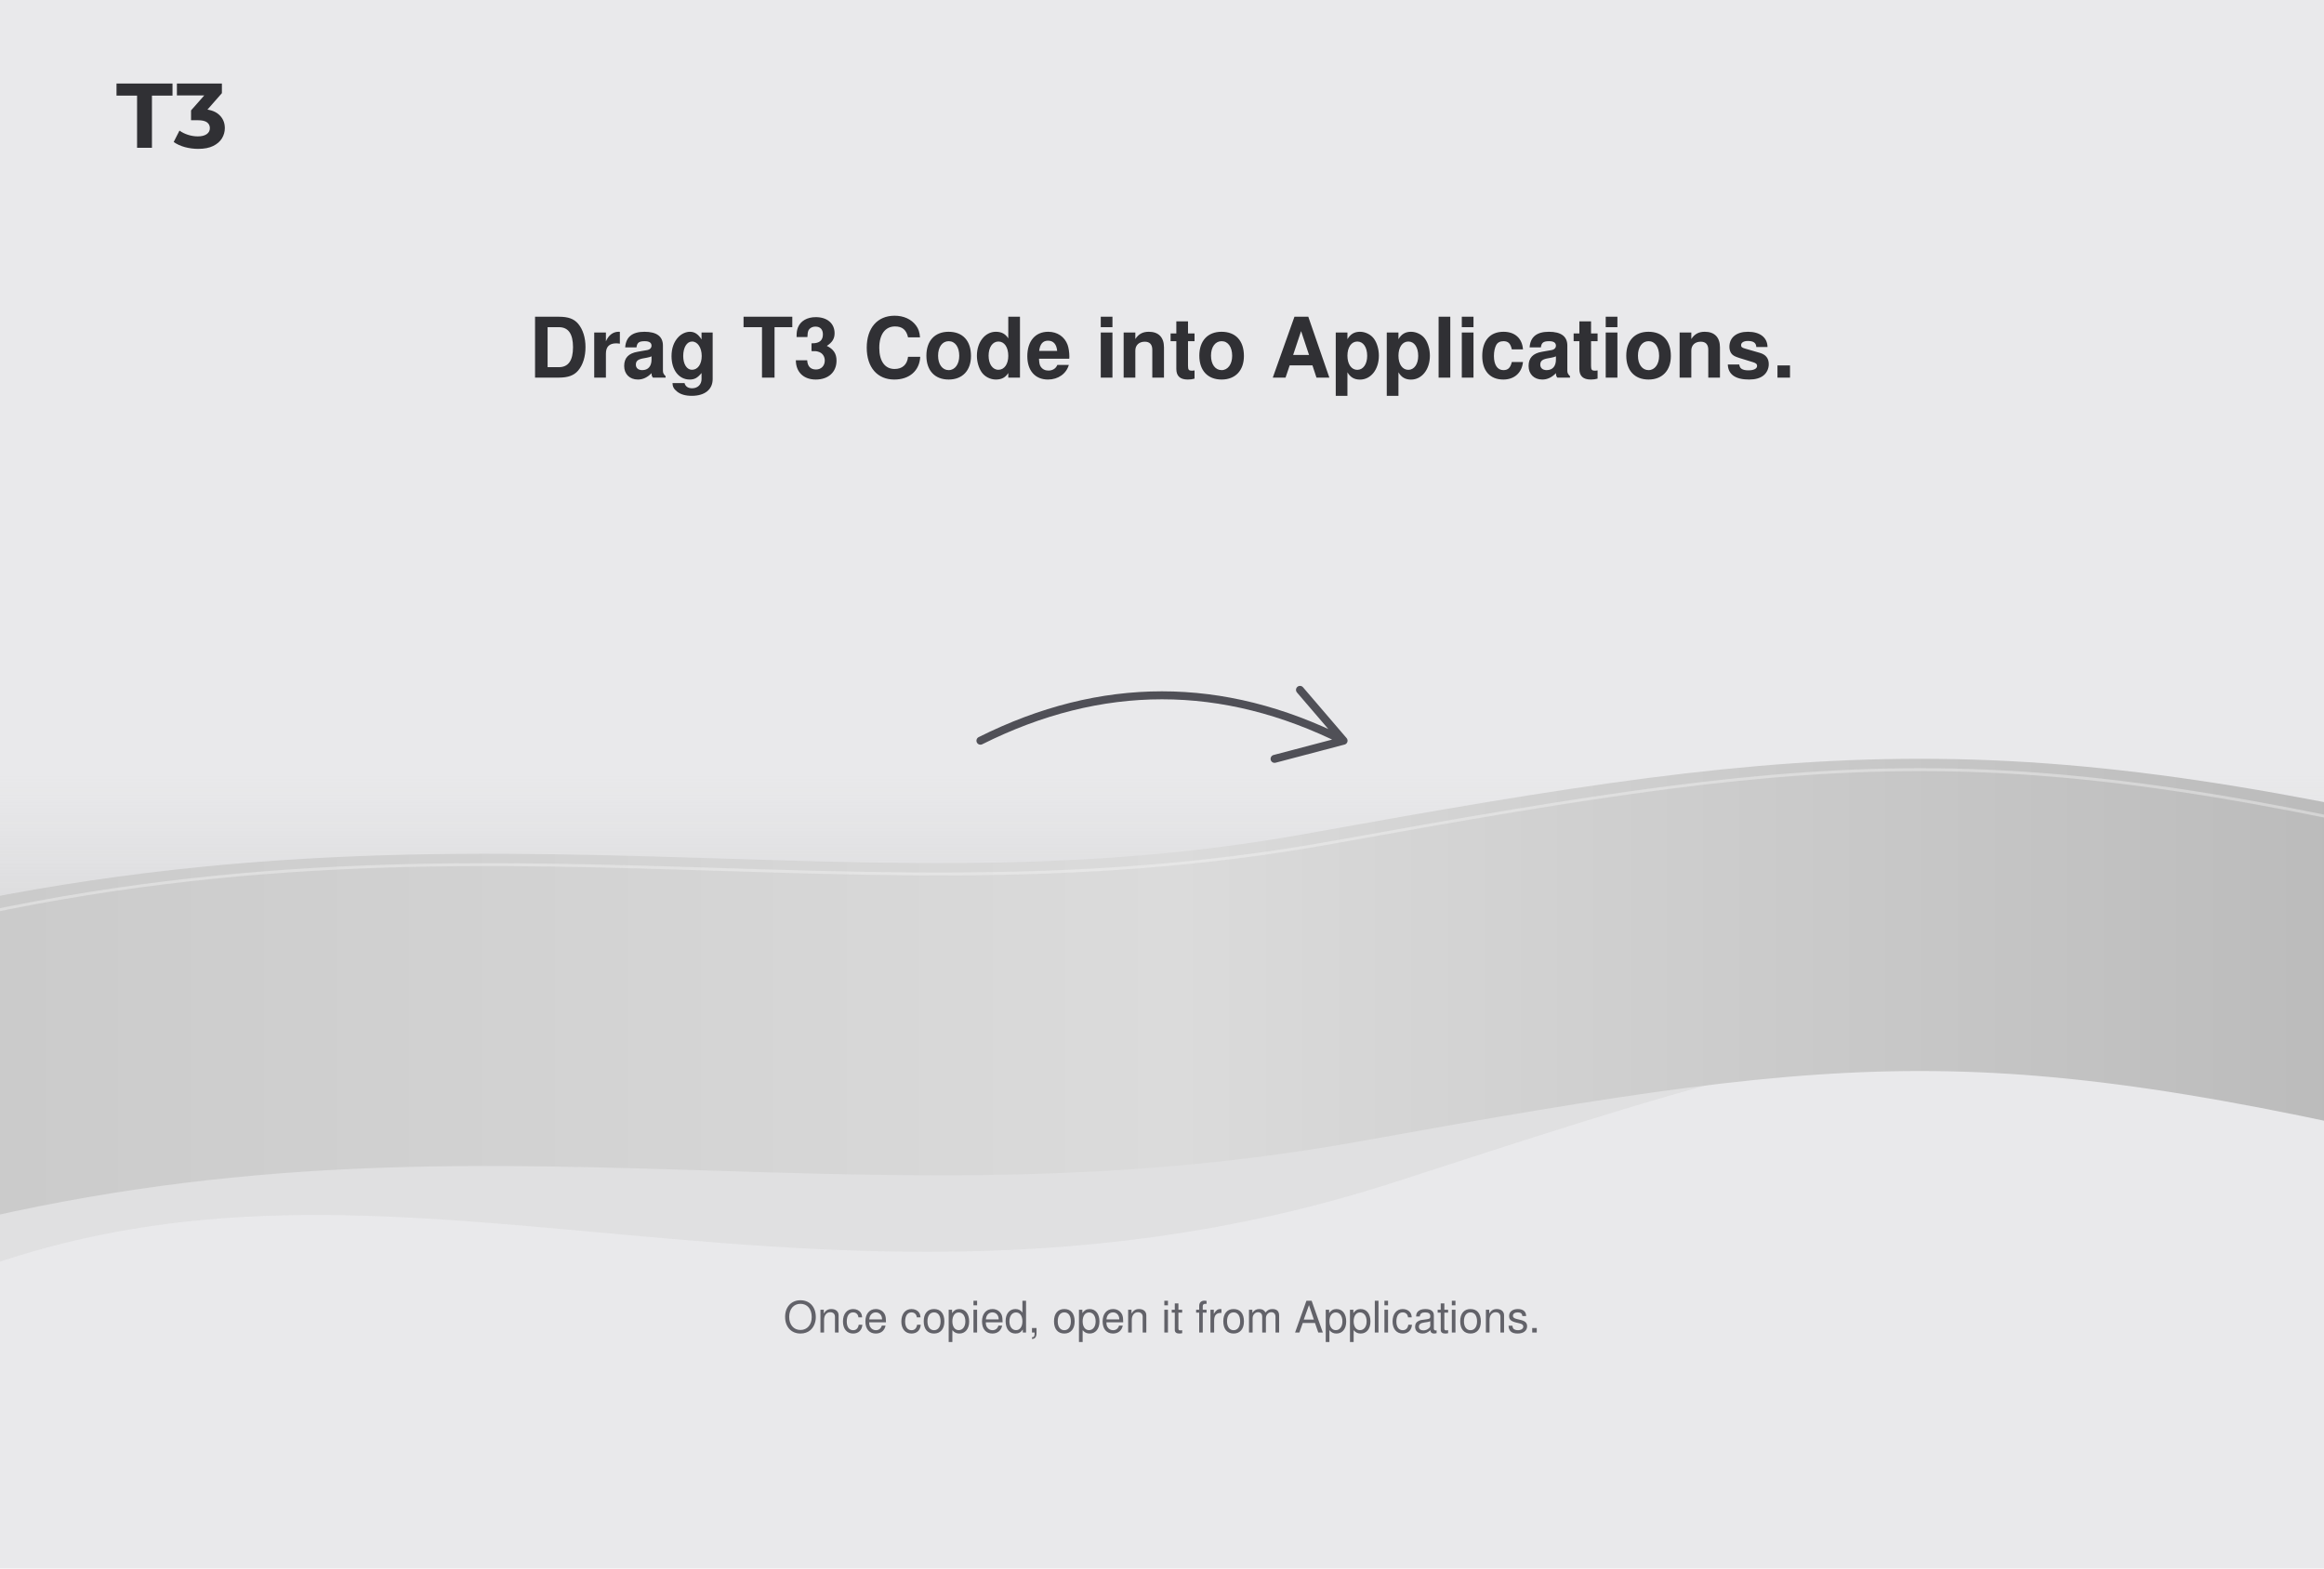
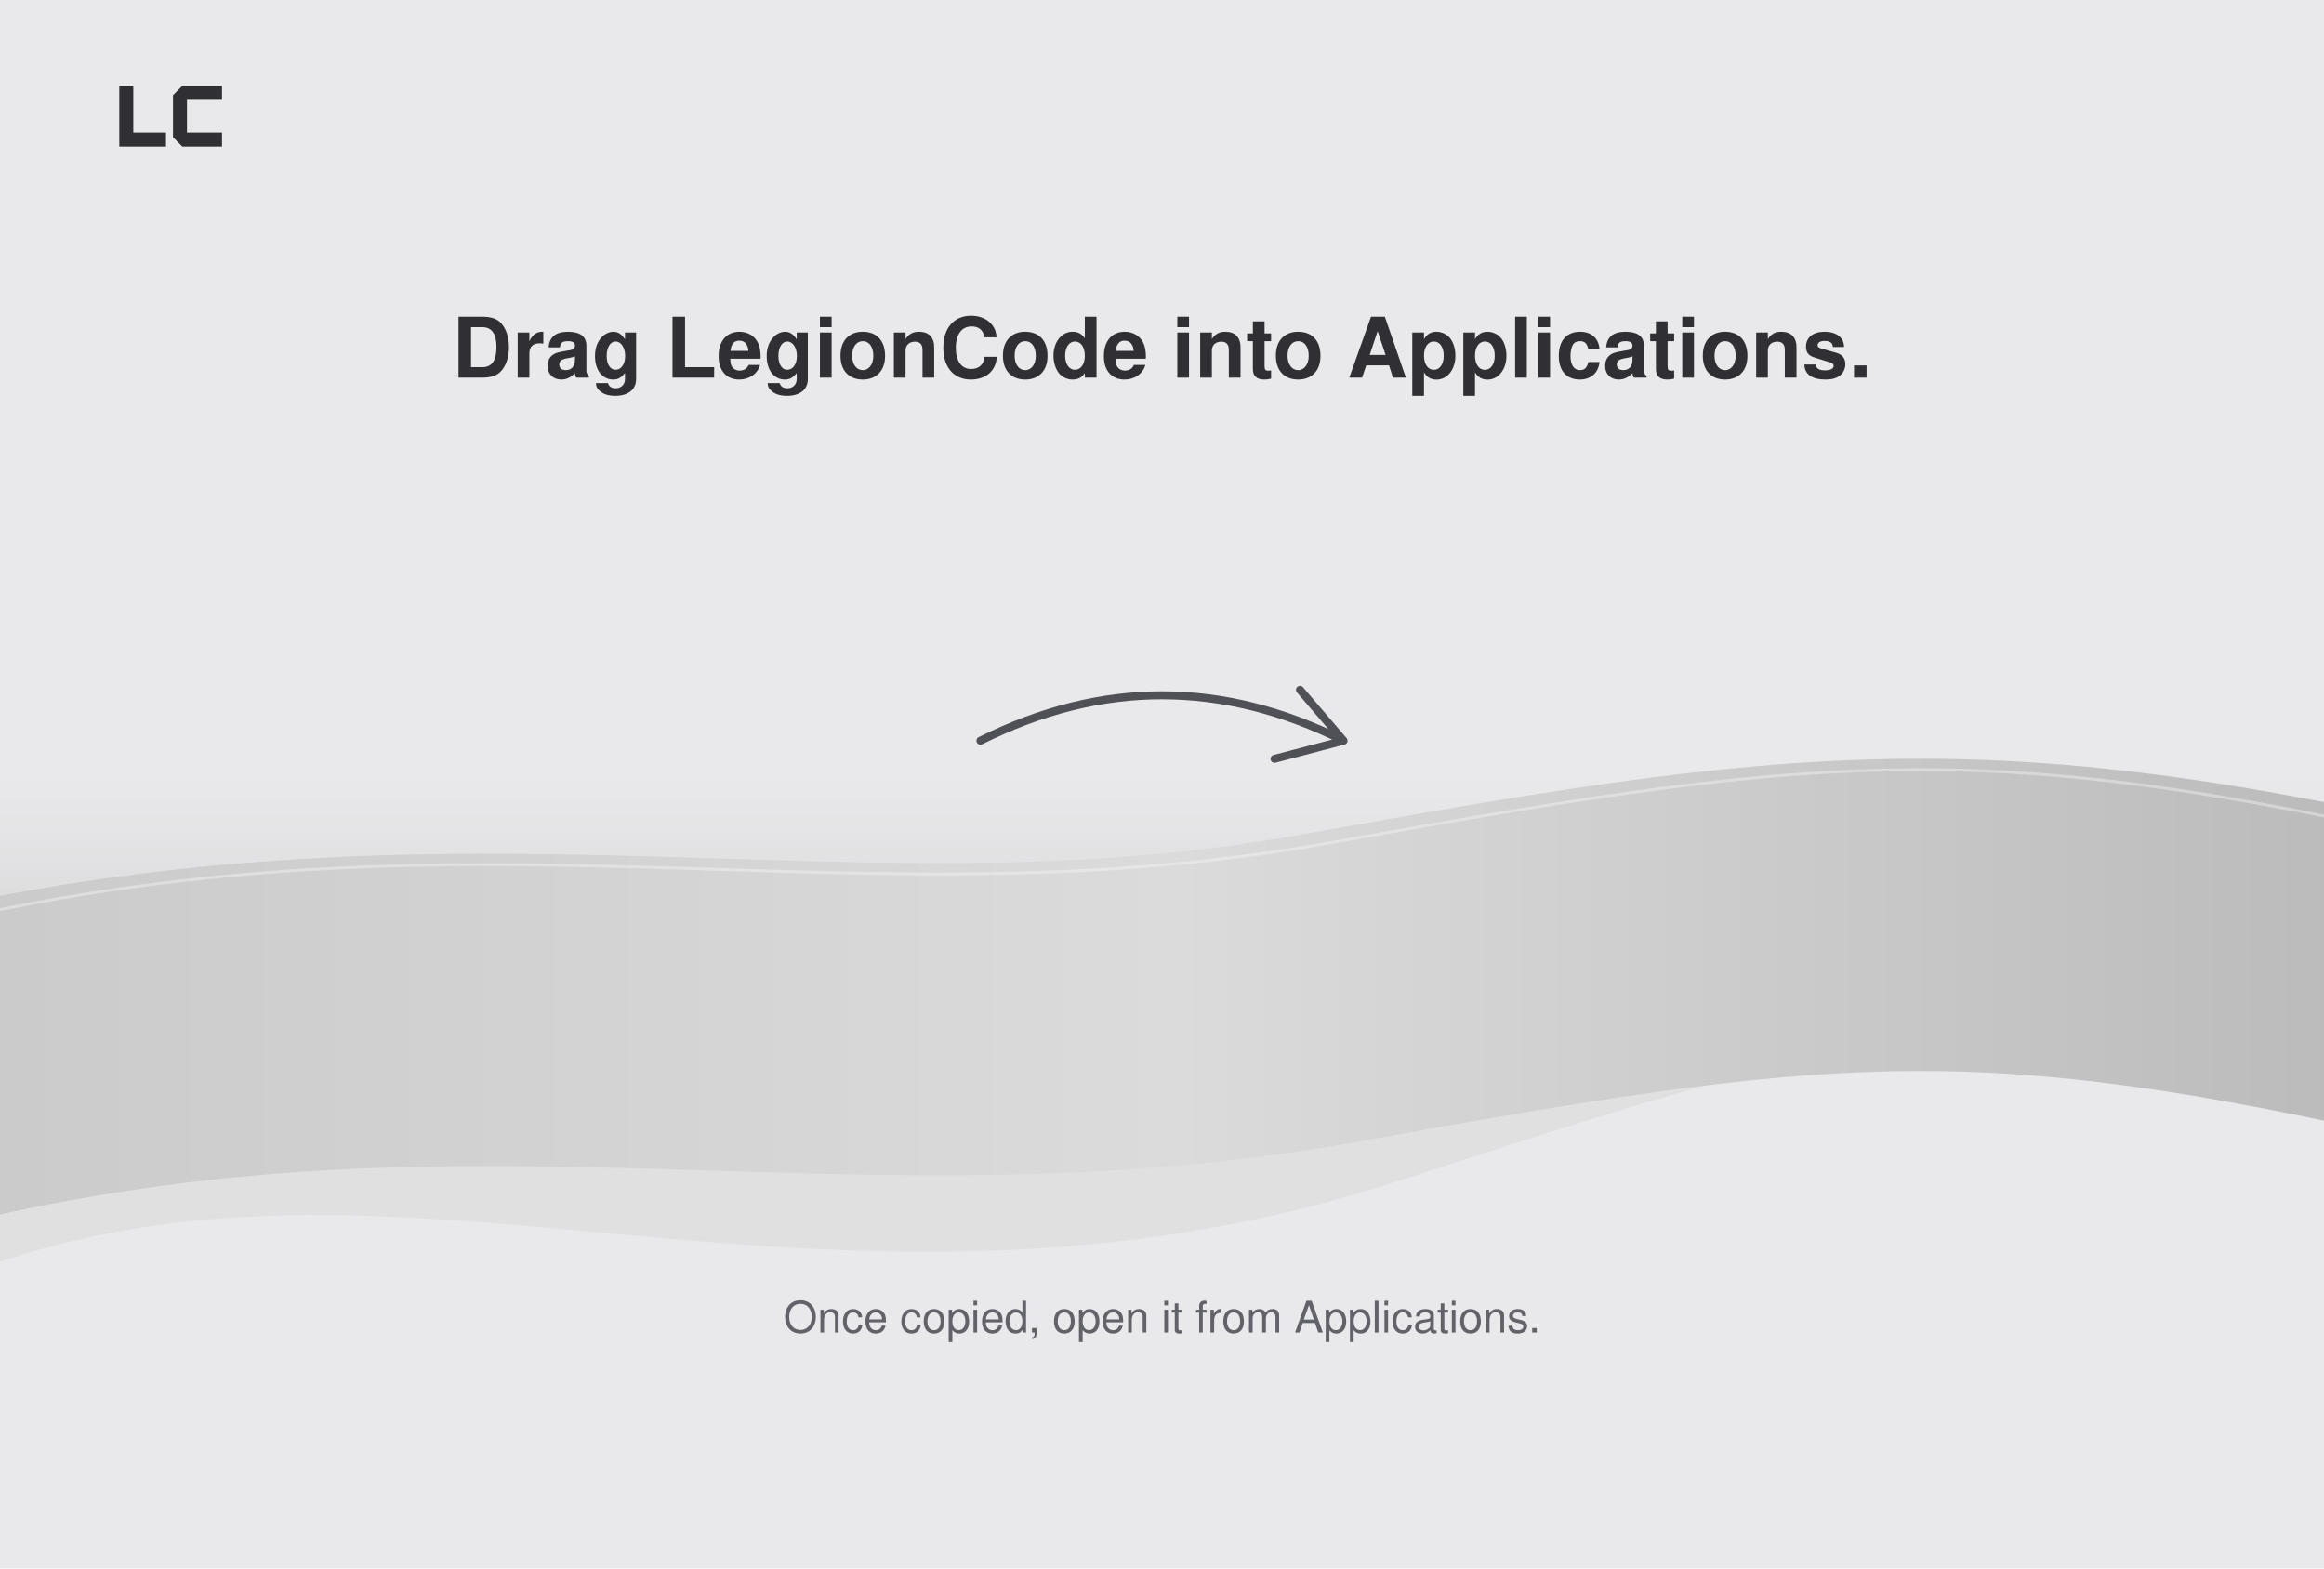
<svg xmlns="http://www.w3.org/2000/svg" width="1280" height="864" viewBox="0 0 640 432">
  <defs>
    <linearGradient id="veil" x1="0" y1="0" x2="0" y2="1">
      <stop stop-color="#B7B7B7" stop-opacity="0" />
      <stop offset=".55" stop-color="#A5A5A5" stop-opacity=".24" />
      <stop offset="1" stop-color="#D1D1D1" stop-opacity=".4" />
    </linearGradient>
    <linearGradient id="silk" x1="0" y1="0" x2="1" y2="0">
      <stop stop-color="#C8C8C8" />
      <stop offset=".5" stop-color="#DBDBDB" />
      <stop offset="1" stop-color="#B5B5B5" />
    </linearGradient>
  </defs>
  <rect width="640" height="432" fill="#E9E9EB" />
  <path d="M-60 293C95 220 214 304 362 256S559 191 707 257" stroke="url(#veil)" stroke-width="146" fill="none" opacity="1" stroke-linecap="round" stroke-linejoin="round" />
  <path d="M-60 306C113 252 223 298 367 272S553 242 707 280" stroke="url(#silk)" stroke-width="86" fill="none" opacity="1" stroke-linecap="round" stroke-linejoin="round" />
  <path d="M-60 266C113 212 223 258 367 232S553 202 707 240" stroke="#F5F5F5" stroke-width="0.8" fill="none" opacity="0.42" stroke-linecap="round" stroke-linejoin="round" />
-   <svg x="32" y="23" width="30" height="18" viewBox="15.531 37 94.394 56.96" fill="#303034">
-     <path d="M33.451 93V47.56H15.531V37H64.331V47.56H46.411V93H33.451ZM86.725 93.96C82.832 93.96 78.965 93.453 75.125 92.44C71.285 91.373 68.032 89.88 65.365 87.96L70.405 78.04C72.539 79.587 75.019 80.813 77.845 81.72C80.672 82.627 83.525 83.08 86.405 83.08C89.659 83.08 92.219 82.44 94.085 81.16C95.952 79.88 96.885 78.12 96.885 75.88C96.885 73.747 96.059 72.067 94.405 70.84C92.752 69.613 90.085 69 86.405 69H80.485V60.44L96.085 42.76L97.525 47.4H68.165V37H107.365V45.4L91.845 63.08L85.285 59.32H89.045C95.925 59.32 101.125 60.867 104.645 63.96C108.165 67.053 109.925 71.027 109.925 75.88C109.925 79.027 109.099 81.987 107.445 84.76C105.792 87.48 103.259 89.693 99.845 91.4C96.432 93.107 92.059 93.96 86.725 93.96Z" />
+   <svg x="32" y="23" width="30" height="18" viewBox="0 0 92 56" fill="#303034">
+     <path d="M2 2H14V42H42V54H2ZM56 2H90V14H60V42H90V54H56L48 46V10Z" />
  </svg>
-   <text x="320" y="104" fill="#303034" font-family="Helvetica" font-size="23" font-weight="700" text-anchor="middle">Drag T3 Code into Applications.</text>
+   <text x="320" y="104" fill="#303034" font-family="Helvetica" font-size="23" font-weight="700" text-anchor="middle">Drag LegionCode into Applications.</text>
  <path d="M270 204Q320 179 370 204M358 190L370 204L351 209" stroke="#505057" stroke-width="2.2" fill="none" opacity="1" stroke-linecap="round" stroke-linejoin="round" />
  <text x="320" y="367" fill="#626269" font-family="Helvetica" font-size="12" font-weight="400" text-anchor="middle">Once copied, open it from Applications.</text>
</svg>
